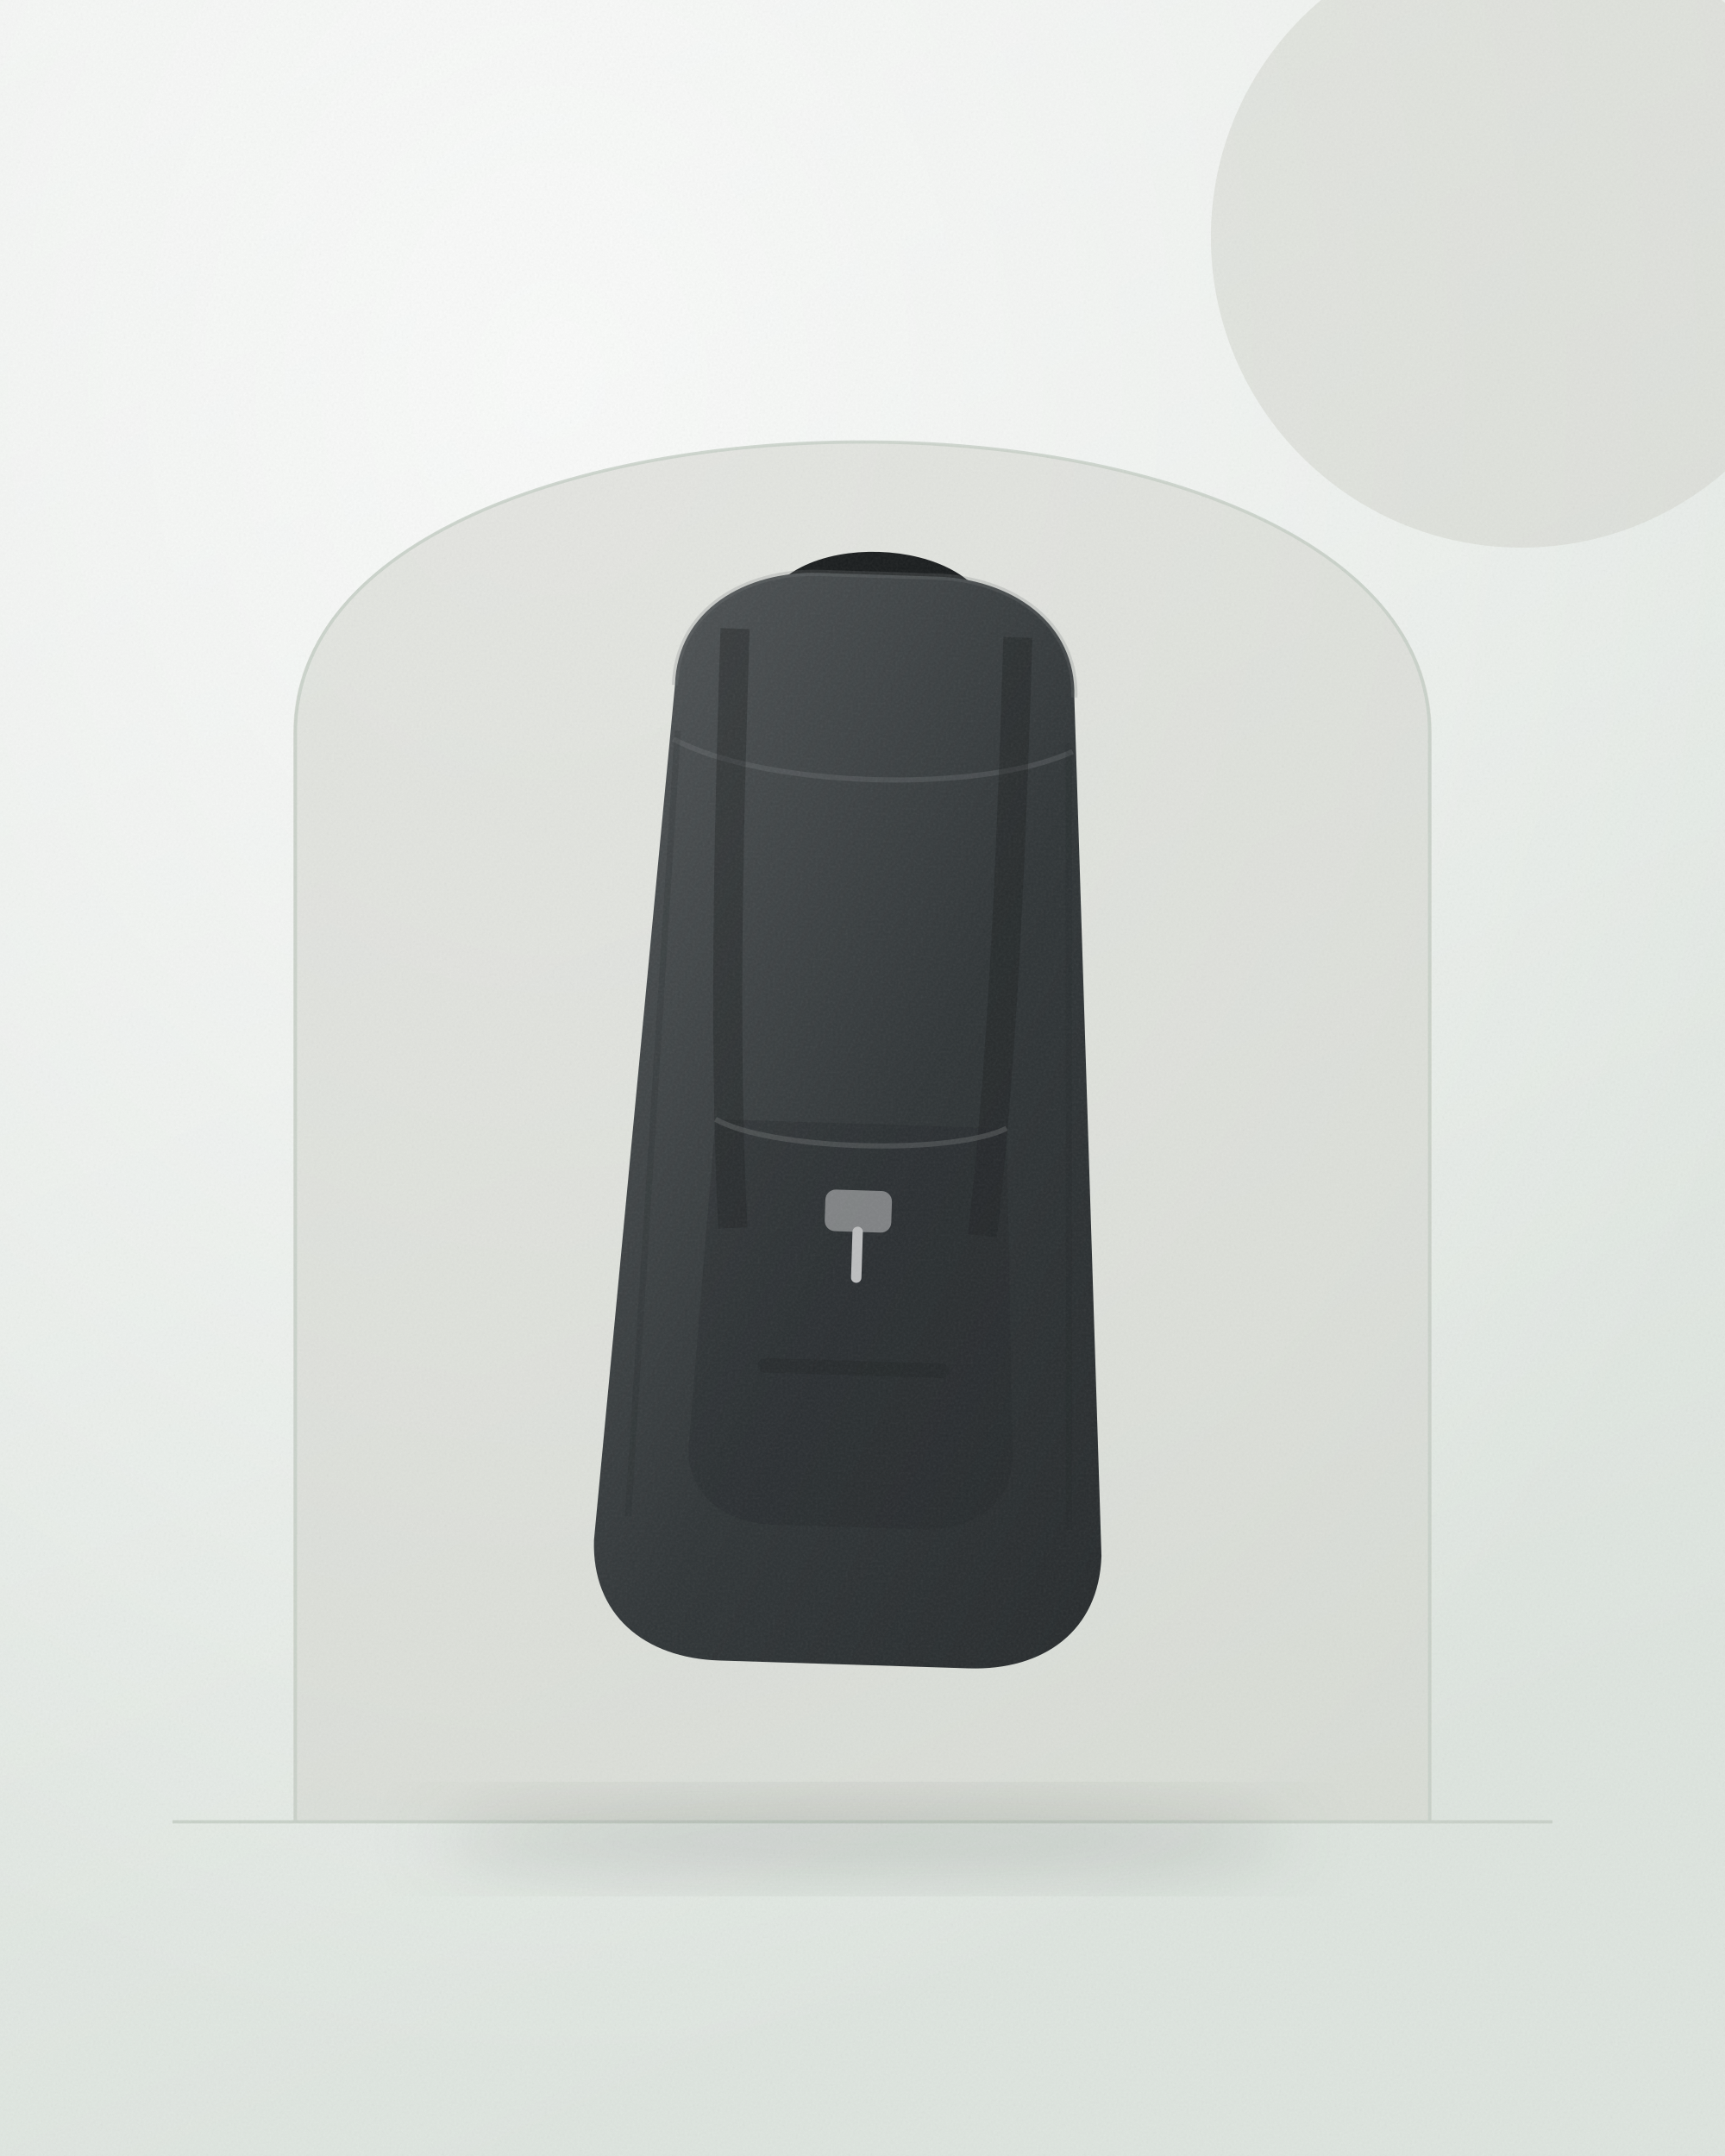
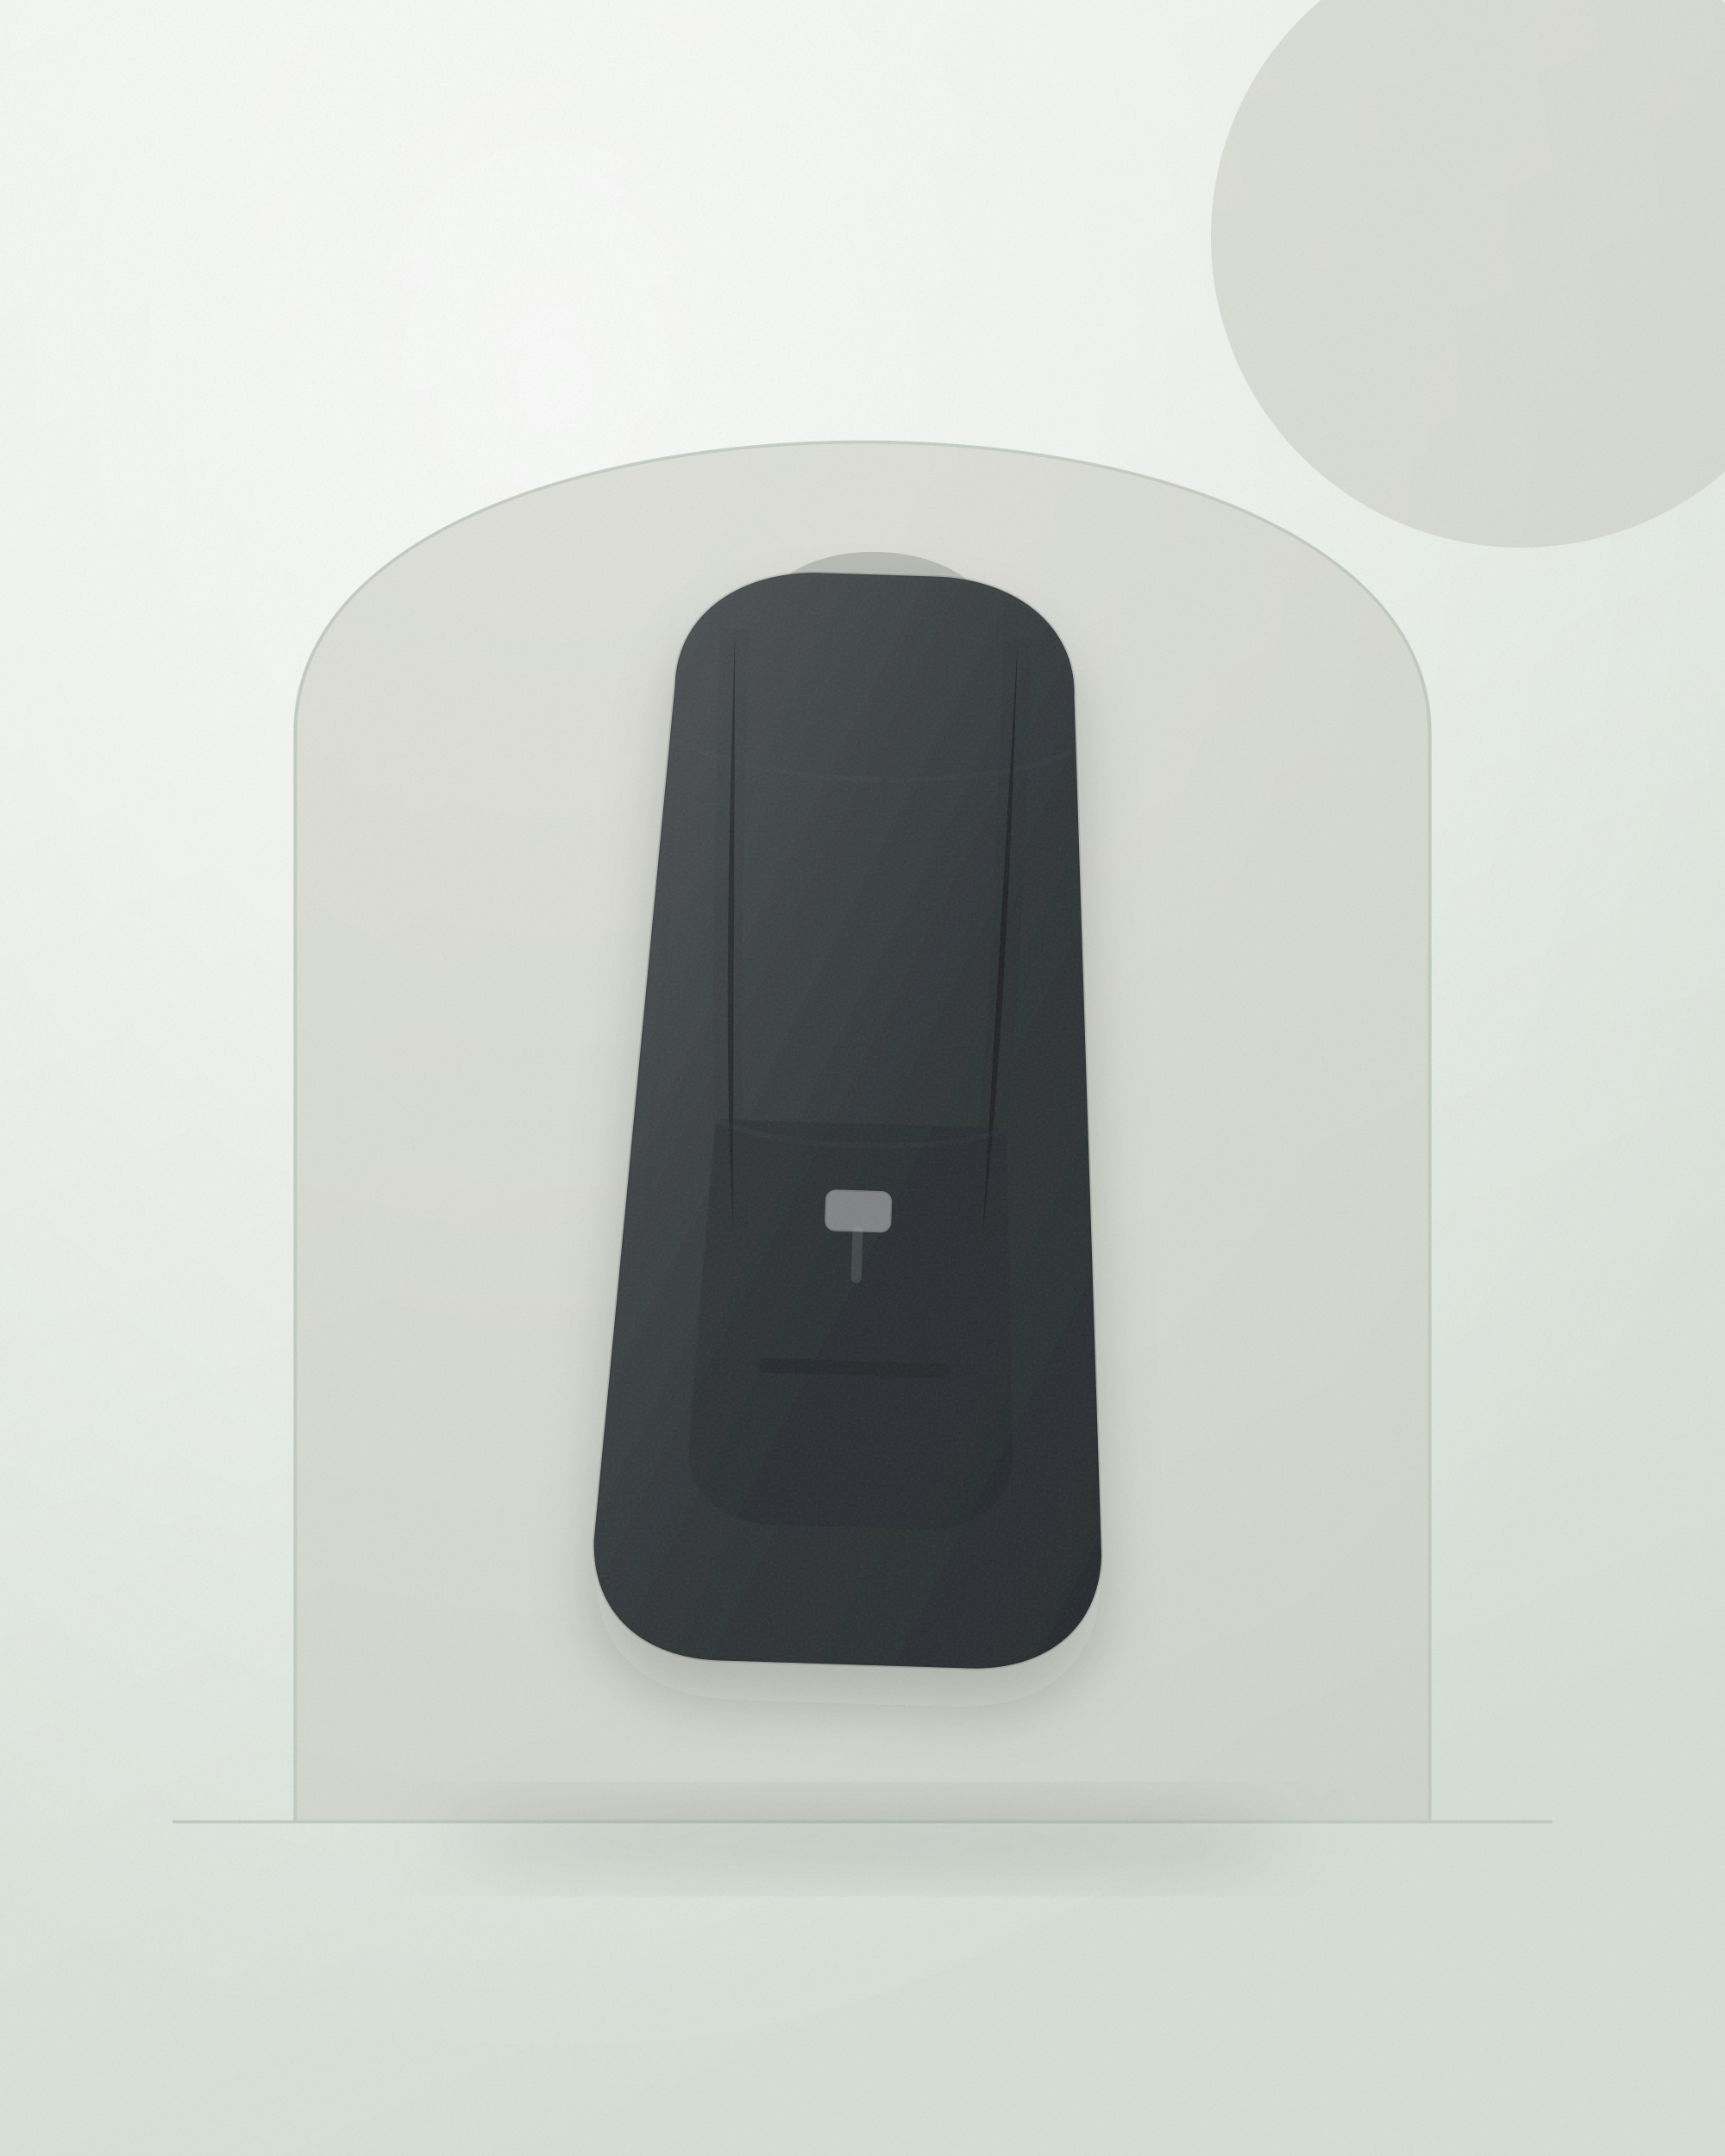
<svg xmlns="http://www.w3.org/2000/svg" viewBox="0 0 800 1000" width="800" height="1000" role="img">
  <defs>
    <linearGradient id="bg" x1="0" y1="0" x2="0.35" y2="1">
-       <stop offset="0" stop-color="#eef1ee" />
-       <stop offset="1" stop-color="#dde4de" />
+       <stop offset="0" stop-color="#edf1ec" />
+       <stop offset="1" stop-color="#d5ded5" />
    </linearGradient>
    <radialGradient id="glow" cx="32%" cy="18%" r="78%">
      <stop offset="0" stop-color="#ffffff" stop-opacity="0.72" />
      <stop offset="1" stop-color="#ffffff" stop-opacity="0" />
    </radialGradient>
    <linearGradient id="body" x1="0" y1="0" x2="1" y2="1">
      <stop offset="0" stop-color="#515557" />
      <stop offset="0.55" stop-color="#303537" />
      <stop offset="1" stop-color="#272b2d" />
    </linearGradient>
    <linearGradient id="bodySoft" x1="0" y1="0" x2="1" y2="0.7">
      <stop offset="0" stop-color="#767a7b" />
      <stop offset="1" stop-color="#303537" />
    </linearGradient>
    <linearGradient id="metal" x1="0" y1="0" x2="1" y2="1">
      <stop offset="0" stop-color="#f3eee2" />
      <stop offset="0.35" stop-color="#cdbfa6" />
      <stop offset="0.62" stop-color="#f8f3e8" />
      <stop offset="1" stop-color="#9d8b70" />
    </linearGradient>
    <filter id="grain">
      <feTurbulence type="fractalNoise" baseFrequency="0.86" numOctaves="2" stitchTiles="stitch" />
      <feColorMatrix type="saturate" values="0" />
      <feComponentTransfer>
        <feFuncA type="linear" slope="0.11" />
      </feComponentTransfer>
    </filter>
+     <filter id="objectShadow" x="-30%" y="-30%" width="160%" height="170%">
+       <feDropShadow dx="0" dy="18" stdDeviation="14" flood-color="#29312b" flood-opacity="0.2" />
+     </filter>
    <filter id="blur">
      <feGaussianBlur stdDeviation="18" />
    </filter>
    <filter id="soft">
      <feGaussianBlur stdDeviation="4" />
    </filter>
  </defs>
  <rect width="800" height="1000" fill="url(#bg)" />
  <rect width="800" height="1000" fill="url(#glow)" />
-   <circle cx="705.566" cy="110" r="144" fill="#d4d6ce" opacity="0.55" />
-   <path d="M 136 845 L 136 340 C 136 160 664 160 664 340 L 664 845 Z" fill="#d4d6ce" opacity="0.58" />
-   <path d="M 137 845 L 137 340 C 137 160 663 160 663 340 L 663 845" fill="none" stroke="#c5cec5" stroke-width="1.5" opacity="0.8" />
-   <line x1="80" y1="845" x2="720" y2="845" stroke="#c5cec5" stroke-width="1.5" opacity="0.9" />
+   <circle cx="705.566" cy="110" r="144" fill="#c9cbc1" opacity="0.55" />
+   <path d="M 136 845 L 136 340 C 136 160 664 160 664 340 L 664 845 Z" fill="#c9cbc1" opacity="0.58" />
+   <path d="M 137 845 L 137 340 C 137 160 663 160 663 340 L 663 845" fill="none" stroke="#bcc8bd" stroke-width="1.5" opacity="0.8" />
+   <line x1="80" y1="845" x2="720" y2="845" stroke="#bcc8bd" stroke-width="1.5" opacity="0.9" />
  <ellipse cx="400" cy="853" rx="200" ry="22" fill="#29312b" opacity="0.14" filter="url(#blur)" />
-   <g transform="translate(400 500) scale(1 1) translate(-400 -500)">
+   <g transform="translate(400 500) scale(1 1) translate(-400 -500)" filter="url(#objectShadow)" stroke="#232728" stroke-opacity="0.16" stroke-width="1.4" stroke-linejoin="round">
    <g transform="translate(400 500) rotate(1.8) scale(0.965) translate(-400 -500)">
      <g>
        <path d="M352 286 C352 246 448 246 448 286" fill="none" stroke="#1a1d1e" stroke-width="18" />
        <path d="M304 314 C304 278 336 258 372 258 L428 258 C464 258 496 278 496 314 L522 726 C522 762 496 782 460 782 L340 782 C304 782 278 762 278 726Z" fill="url(#body)" />
        <path d="M304 340 C348 362 452 362 496 340" fill="none" stroke="#767a7b" stroke-width="2.5" opacity="0.3" />
        <path d="M304 314 C304 278 336 258 372 258 L428 258 C464 258 496 278 496 314" fill="none" stroke="#767a7b" stroke-width="3" opacity="0.24" />
        <path d="M332 286 C332 360 332 478 340 574 M468 286 C468 360 468 478 460 574" stroke="#1a1d1e" stroke-width="14" opacity="0.35" />
        <path d="M330 522 L470 522 L478 680 C478 704 458 716 436 716 L364 716 C342 716 322 704 322 680Z" fill="#232728" opacity="0.32" />
        <path d="M330 522 C356 536 444 536 470 522" fill="none" stroke="#767a7b" stroke-width="2.5" opacity="0.36" />
        <rect x="384" y="554" width="32" height="20" rx="5" fill="#bdbebf" opacity="0.58" />
        <path d="M400 574 L400 596" stroke="#bdbebf" stroke-width="5" stroke-linecap="round" />
        <rect x="354" y="636" width="92" height="7" rx="3.5" fill="#1a1d1e" opacity="0.26" />
        <path d="M306 336 L294 714 M494 336 L506 714" stroke="#1a1d1e" stroke-width="3" opacity="0.16" />
      </g>
    </g>
  </g>
  <rect width="800" height="1000" filter="url(#grain)" opacity="0.72" />
</svg>
